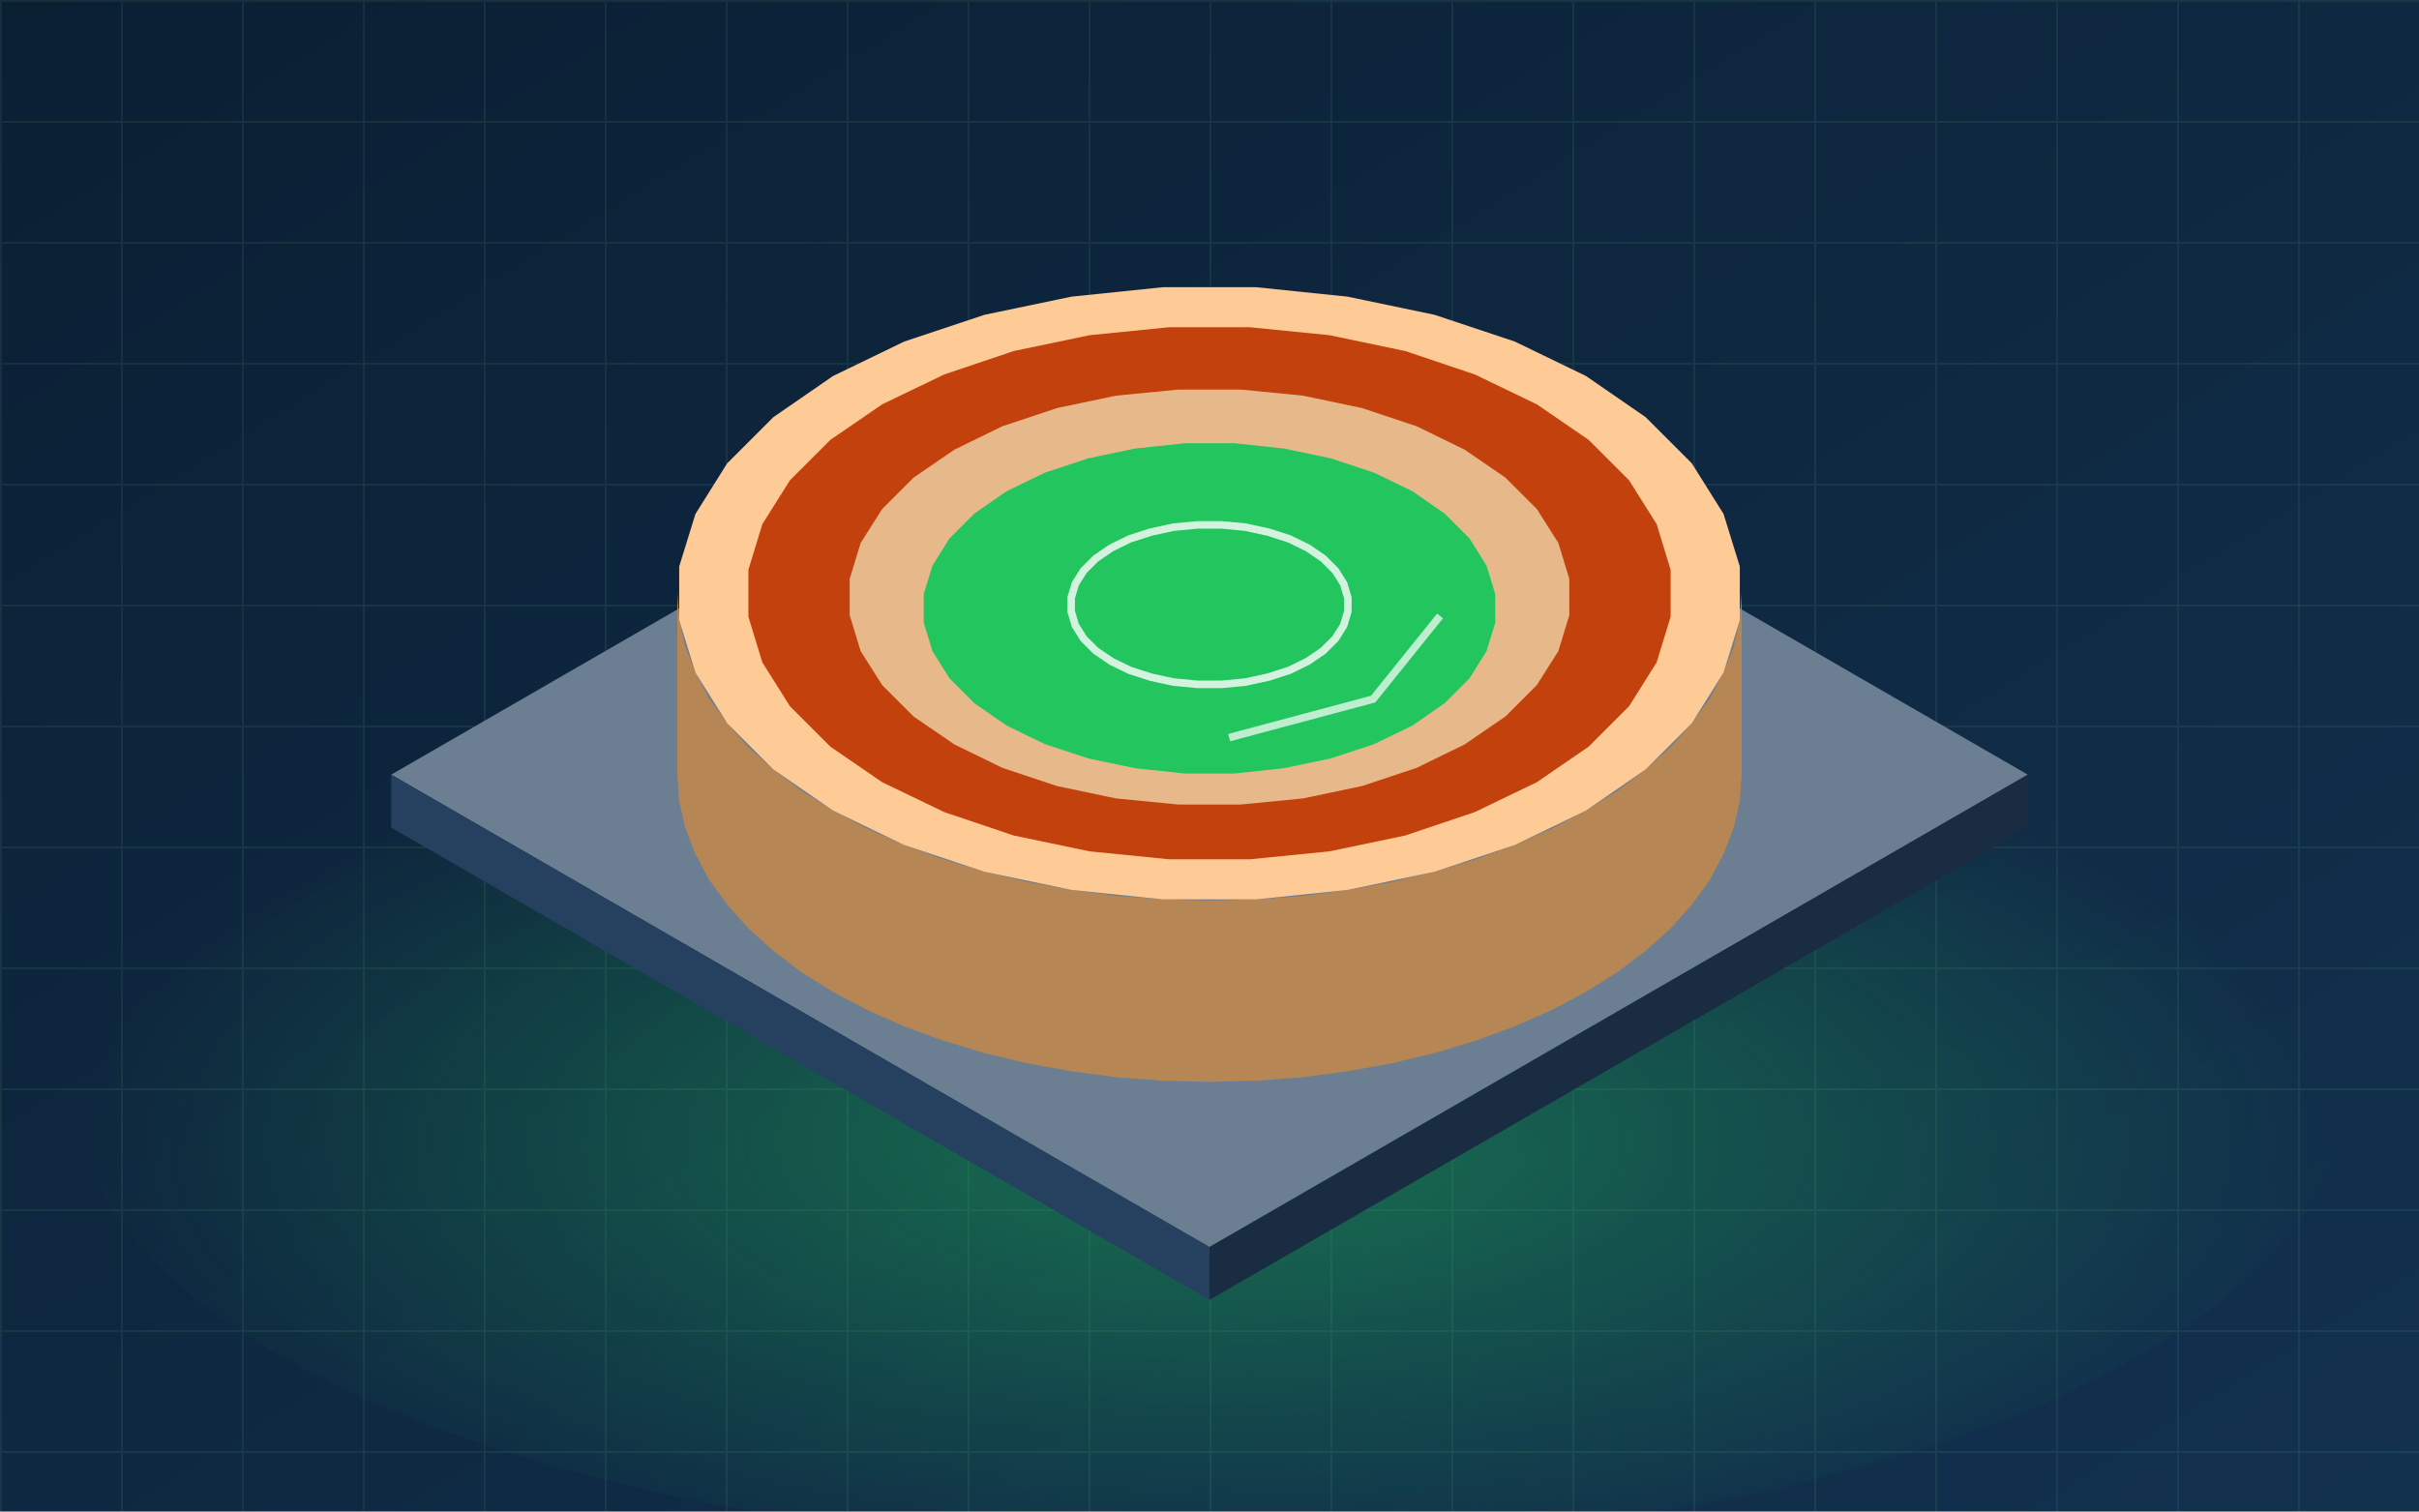
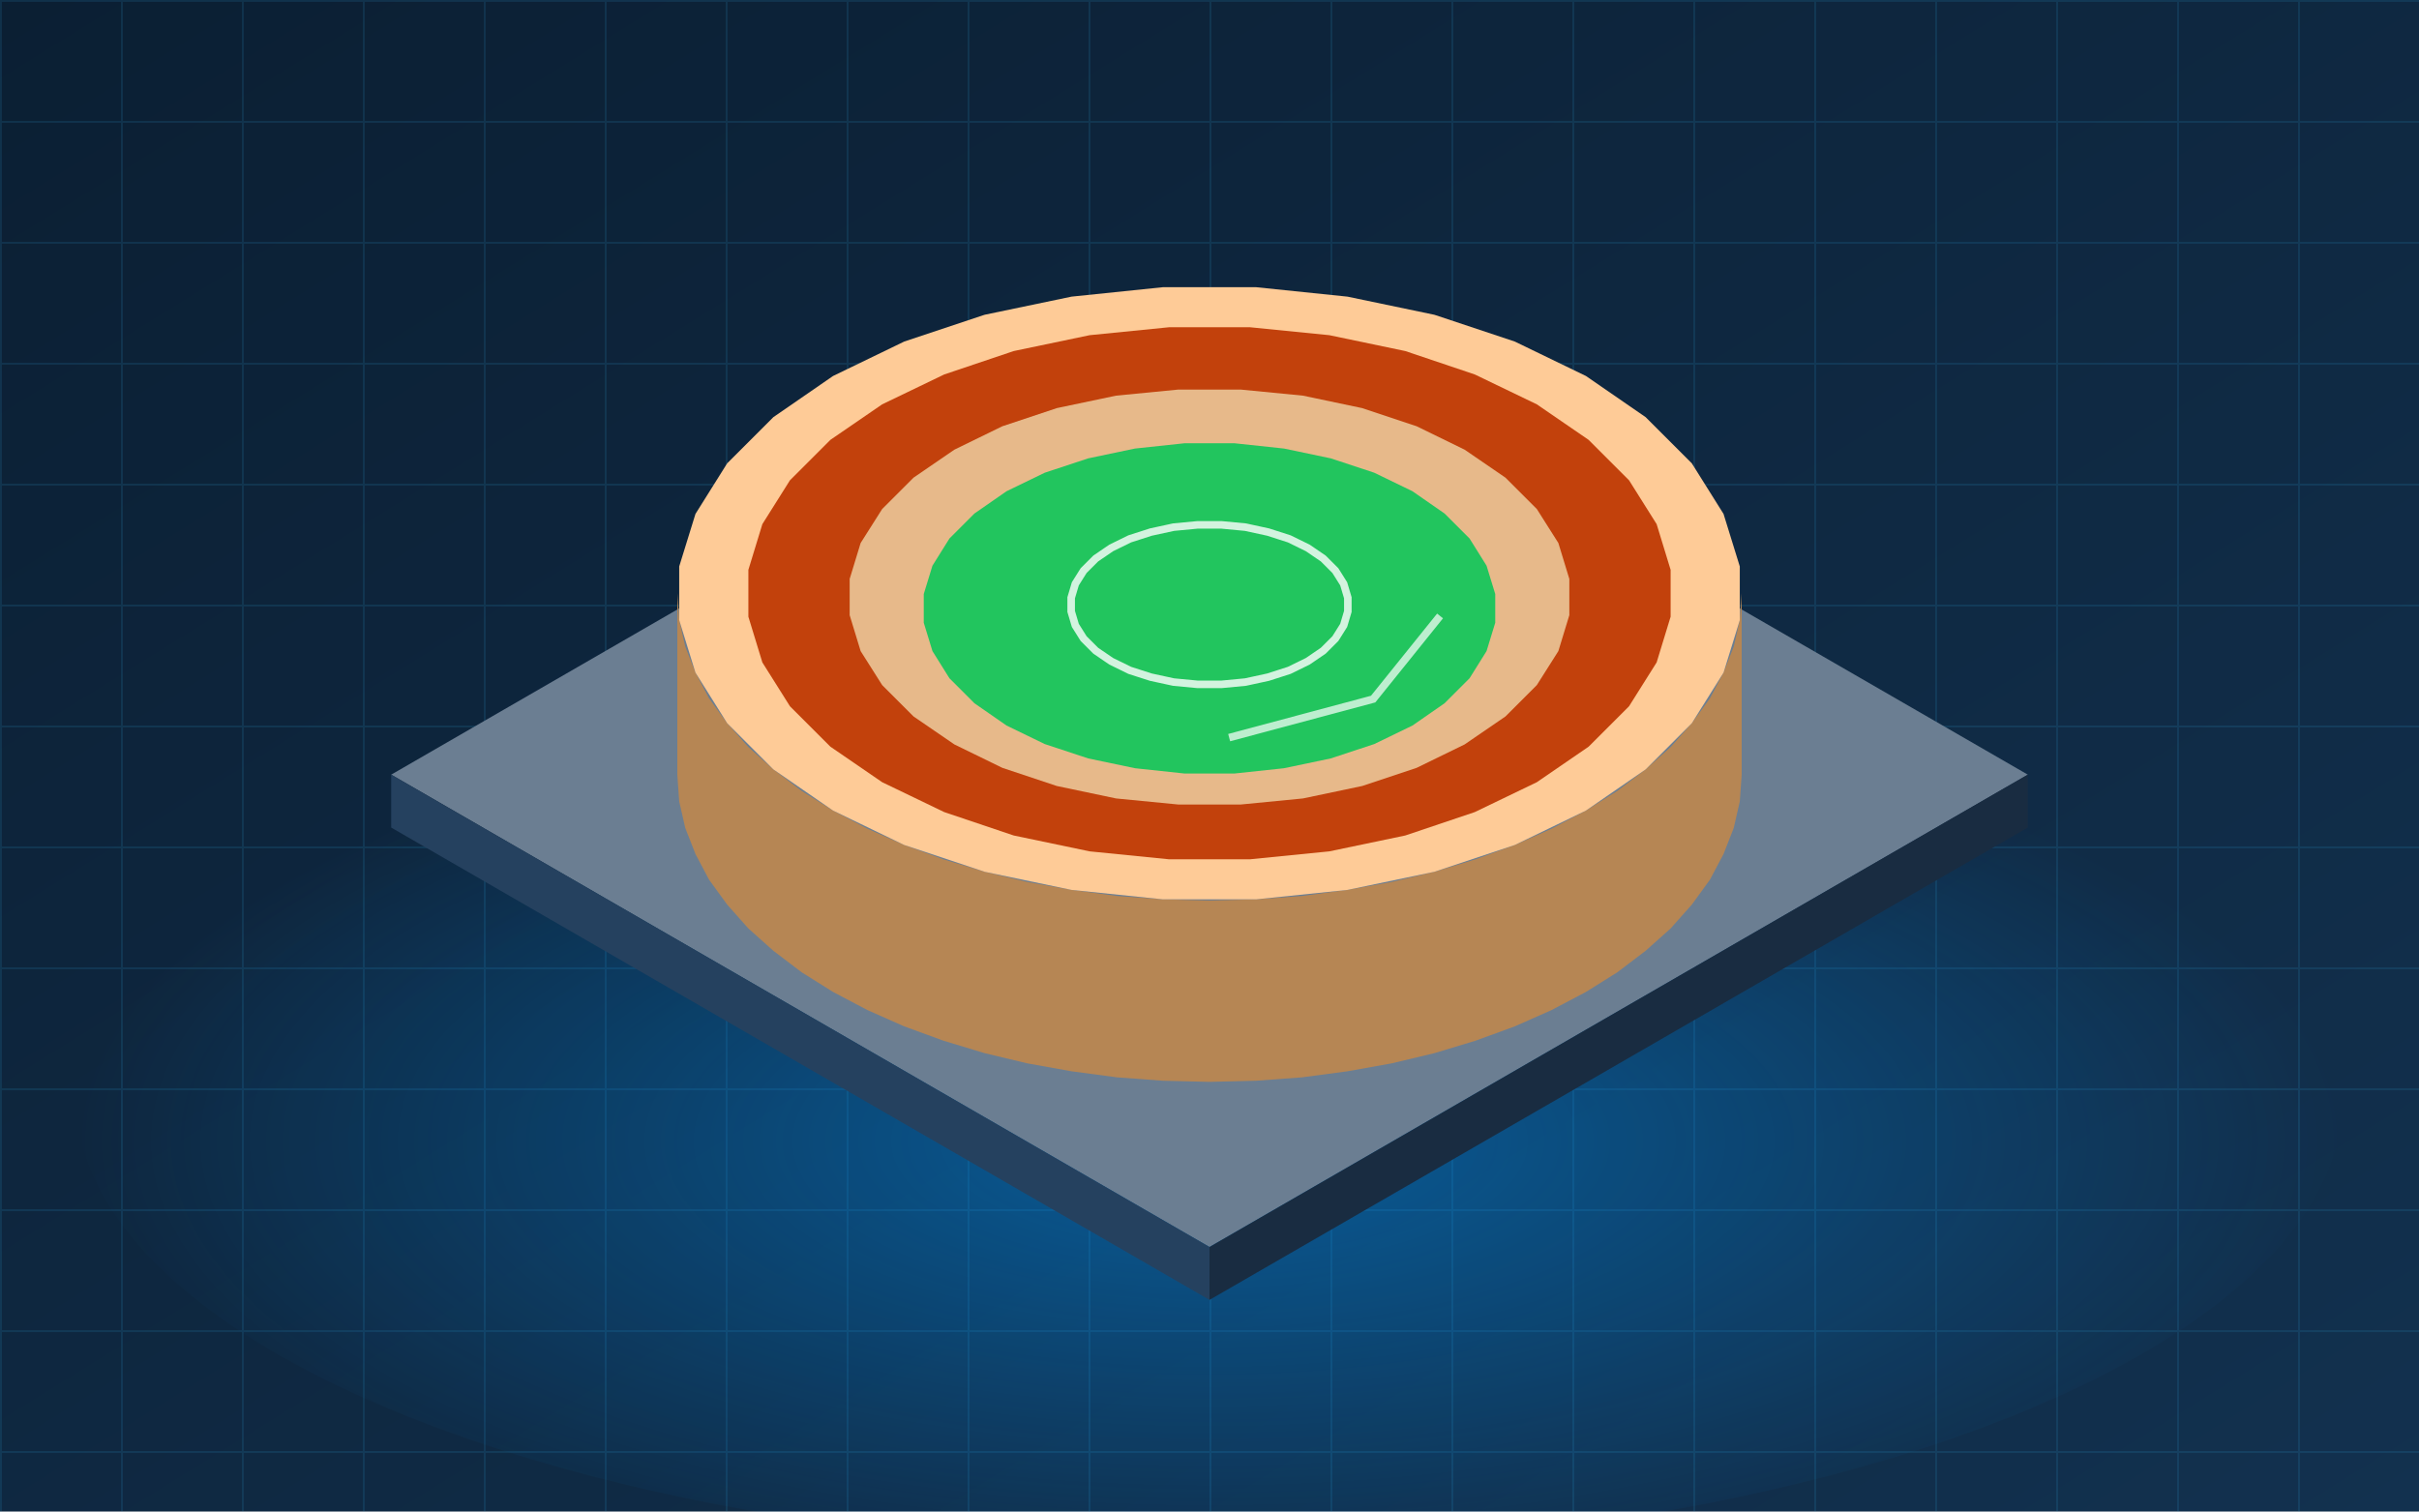
<svg xmlns="http://www.w3.org/2000/svg" viewBox="0 0 640 400" width="640" height="400">
  <defs>
    <linearGradient id="bgstadium" x1="0" y1="0" x2="1" y2="1">
      <stop offset="0" stop-color="#0b1f33" />
      <stop offset="1" stop-color="#12314f" />
    </linearGradient>
    <radialGradient id="glstadium" cx=".5" cy=".55" r=".5">
-       <stop offset="0" stop-color="#22c55e" stop-opacity=".45" />
-       <stop offset="1" stop-color="#22c55e" stop-opacity="0" />
+       <stop offset="0" stop-color="#0099ff" stop-opacity=".45" />
+       <stop offset="1" stop-color="#0099ff" stop-opacity="0" />
    </radialGradient>
    <pattern id="grstadium" width="32" height="32" patternUnits="userSpaceOnUse">
-       <path d="M32 0H0V32" fill="none" stroke="#73e28f" stroke-opacity=".09" />
+       <path d="M32 0H0V32" fill="none" stroke="#38bdf8" stroke-opacity=".12" />
    </pattern>
  </defs>
  <rect width="640" height="400" fill="url(#bgstadium)" />
  <rect width="640" height="400" fill="url(#grstadium)" />
  <ellipse cx="320" cy="290" rx="300" ry="120" fill="url(#glstadium)" />
  <polygon points="320.0,80.0 536.5,205.0 320.0,330.0 103.5,205.0" fill="#6b7e92" />
  <polygon points="536.5,219.0 320.0,344.0 320.0,330.0 536.5,205.0" fill="#192c41" />
  <polygon points="103.5,219.0 320.0,344.0 320.0,330.0 103.5,205.0" fill="#25415f" />
  <polygon points="460.8,157.0 460.3,164.1 458.7,171.1 456.0,178.0 452.4,184.8 447.6,191.4 442.0,197.7 435.4,203.6 427.9,209.3 419.6,214.5 410.5,219.3 400.8,223.6 390.4,227.4 379.5,230.7 368.2,233.4 356.5,235.5 344.5,237.1 332.3,238.0 320.0,238.3 307.7,238.0 295.5,237.1 283.5,235.5 271.8,233.4 260.5,230.7 249.6,227.4 239.2,223.6 229.5,219.3 220.4,214.5 212.1,209.3 204.6,203.6 198.0,197.7 192.4,191.4 187.6,184.8 184.0,178.0 181.3,171.1 179.7,164.1 179.2,157.0 179.2,205.0 179.7,212.1 181.3,219.1 184.0,226.0 187.6,232.8 192.4,239.4 198.0,245.7 204.6,251.6 212.1,257.3 220.4,262.5 229.5,267.3 239.2,271.6 249.6,275.4 260.5,278.7 271.8,281.4 283.5,283.5 295.5,285.1 307.7,286.0 320.0,286.3 332.3,286.0 344.5,285.1 356.5,283.5 368.2,281.4 379.5,278.7 390.4,275.4 400.8,271.6 410.5,267.3 419.6,262.5 427.9,257.3 435.4,251.6 442.0,245.7 447.6,239.4 452.4,232.8 456.0,226.0 458.7,219.1 460.3,212.1 460.8,205.0" fill="#b68654" />
  <polygon points="419.6,214.5 400.8,223.6 379.5,230.7 356.5,235.5 332.3,238.0 307.7,238.0 283.5,235.5 260.5,230.7 239.2,223.6 220.4,214.5 204.6,203.6 192.4,191.4 184.0,178.0 179.7,164.1 179.7,149.9 184.0,136.0 192.4,122.6 204.6,110.4 220.4,99.5 239.2,90.4 260.5,83.3 283.5,78.5 307.7,76.0 332.3,76.0 356.5,78.5 379.5,83.3 400.8,90.4 419.6,99.5 435.4,110.4 447.6,122.6 456.0,136.0 460.3,149.9 460.3,164.1 456.0,178.0 447.6,191.4 435.4,203.6 419.6,214.5" fill="#fecb97" />
  <polygon points="406.6,207.0 390.2,214.9 371.8,221.1 351.7,225.3 330.7,227.4 309.3,227.4 288.3,225.3 268.2,221.1 249.8,214.9 233.4,207.0 219.7,197.6 209.0,186.9 201.7,175.3 198.0,163.2 198.0,150.8 201.7,138.7 209.0,127.1 219.7,116.4 233.4,107.0 249.8,99.1 268.2,92.9 288.3,88.7 309.3,86.6 330.7,86.6 351.7,88.7 371.8,92.9 390.2,99.1 406.6,107.0 420.3,116.4 431.0,127.1 438.3,138.7 442.0,150.8 442.0,163.2 438.3,175.3 431.0,186.9 420.3,197.6 406.6,207.0" fill="#c2410c" />
  <polygon points="387.5,197.0 374.8,203.2 360.4,208.0 344.7,211.3 328.3,212.9 311.7,212.9 295.3,211.3 279.6,208.0 265.2,203.2 252.5,197.0 241.7,189.6 233.4,181.3 227.7,172.3 224.8,162.8 224.8,153.2 227.7,143.7 233.4,134.7 241.7,126.4 252.5,119.0 265.2,112.8 279.6,108.0 295.3,104.7 311.7,103.1 328.3,103.1 344.7,104.7 360.4,108.0 374.8,112.8 387.5,119.0 398.3,126.4 406.6,134.7 412.3,143.7 415.2,153.2 415.2,162.8 412.3,172.3 406.6,181.3 398.3,189.6 387.5,197.0" fill="#e7b98a" />
  <polygon points="373.7,192.0 363.6,196.9 352.1,200.7 339.7,203.3 326.6,204.7 313.4,204.7 300.3,203.3 287.9,200.7 276.4,196.9 266.3,192.0 257.8,186.1 251.2,179.5 246.7,172.3 244.4,164.8 244.4,157.2 246.7,149.7 251.2,142.5 257.8,135.9 266.3,130.0 276.4,125.1 287.9,121.3 300.3,118.7 313.4,117.3 326.6,117.3 339.7,118.7 352.1,121.3 363.6,125.1 373.7,130.0 382.2,135.9 388.8,142.5 393.3,149.7 395.6,157.2 395.6,164.8 393.3,172.3 388.8,179.5 382.2,186.1 373.7,192.0" fill="#22c55e" />
  <polygon points="346.0,175.0 341.1,177.4 335.5,179.2 329.5,180.5 323.2,181.1 316.8,181.1 310.5,180.5 304.5,179.2 298.9,177.4 294.0,175.0 289.9,172.2 286.7,169.0 284.5,165.5 283.4,161.8 283.4,158.2 284.5,154.5 286.7,151.0 289.9,147.8 294.0,145.0 298.9,142.6 304.5,140.8 310.5,139.5 316.8,138.9 323.2,138.9 329.5,139.5 335.5,140.8 341.1,142.6 346.0,145.0 350.1,147.8 353.3,151.0 355.5,154.5 356.6,158.2 356.6,161.8 355.5,165.5 353.3,169.0 350.1,172.2 346.0,175.0" fill="none" stroke="#fff" stroke-width="2" stroke-opacity=".8" />
  <polyline points="381.0,163.0 363.3,185.0 325.2,195.2" fill="none" stroke="#fff" stroke-width="2" stroke-opacity=".7" />
</svg>
